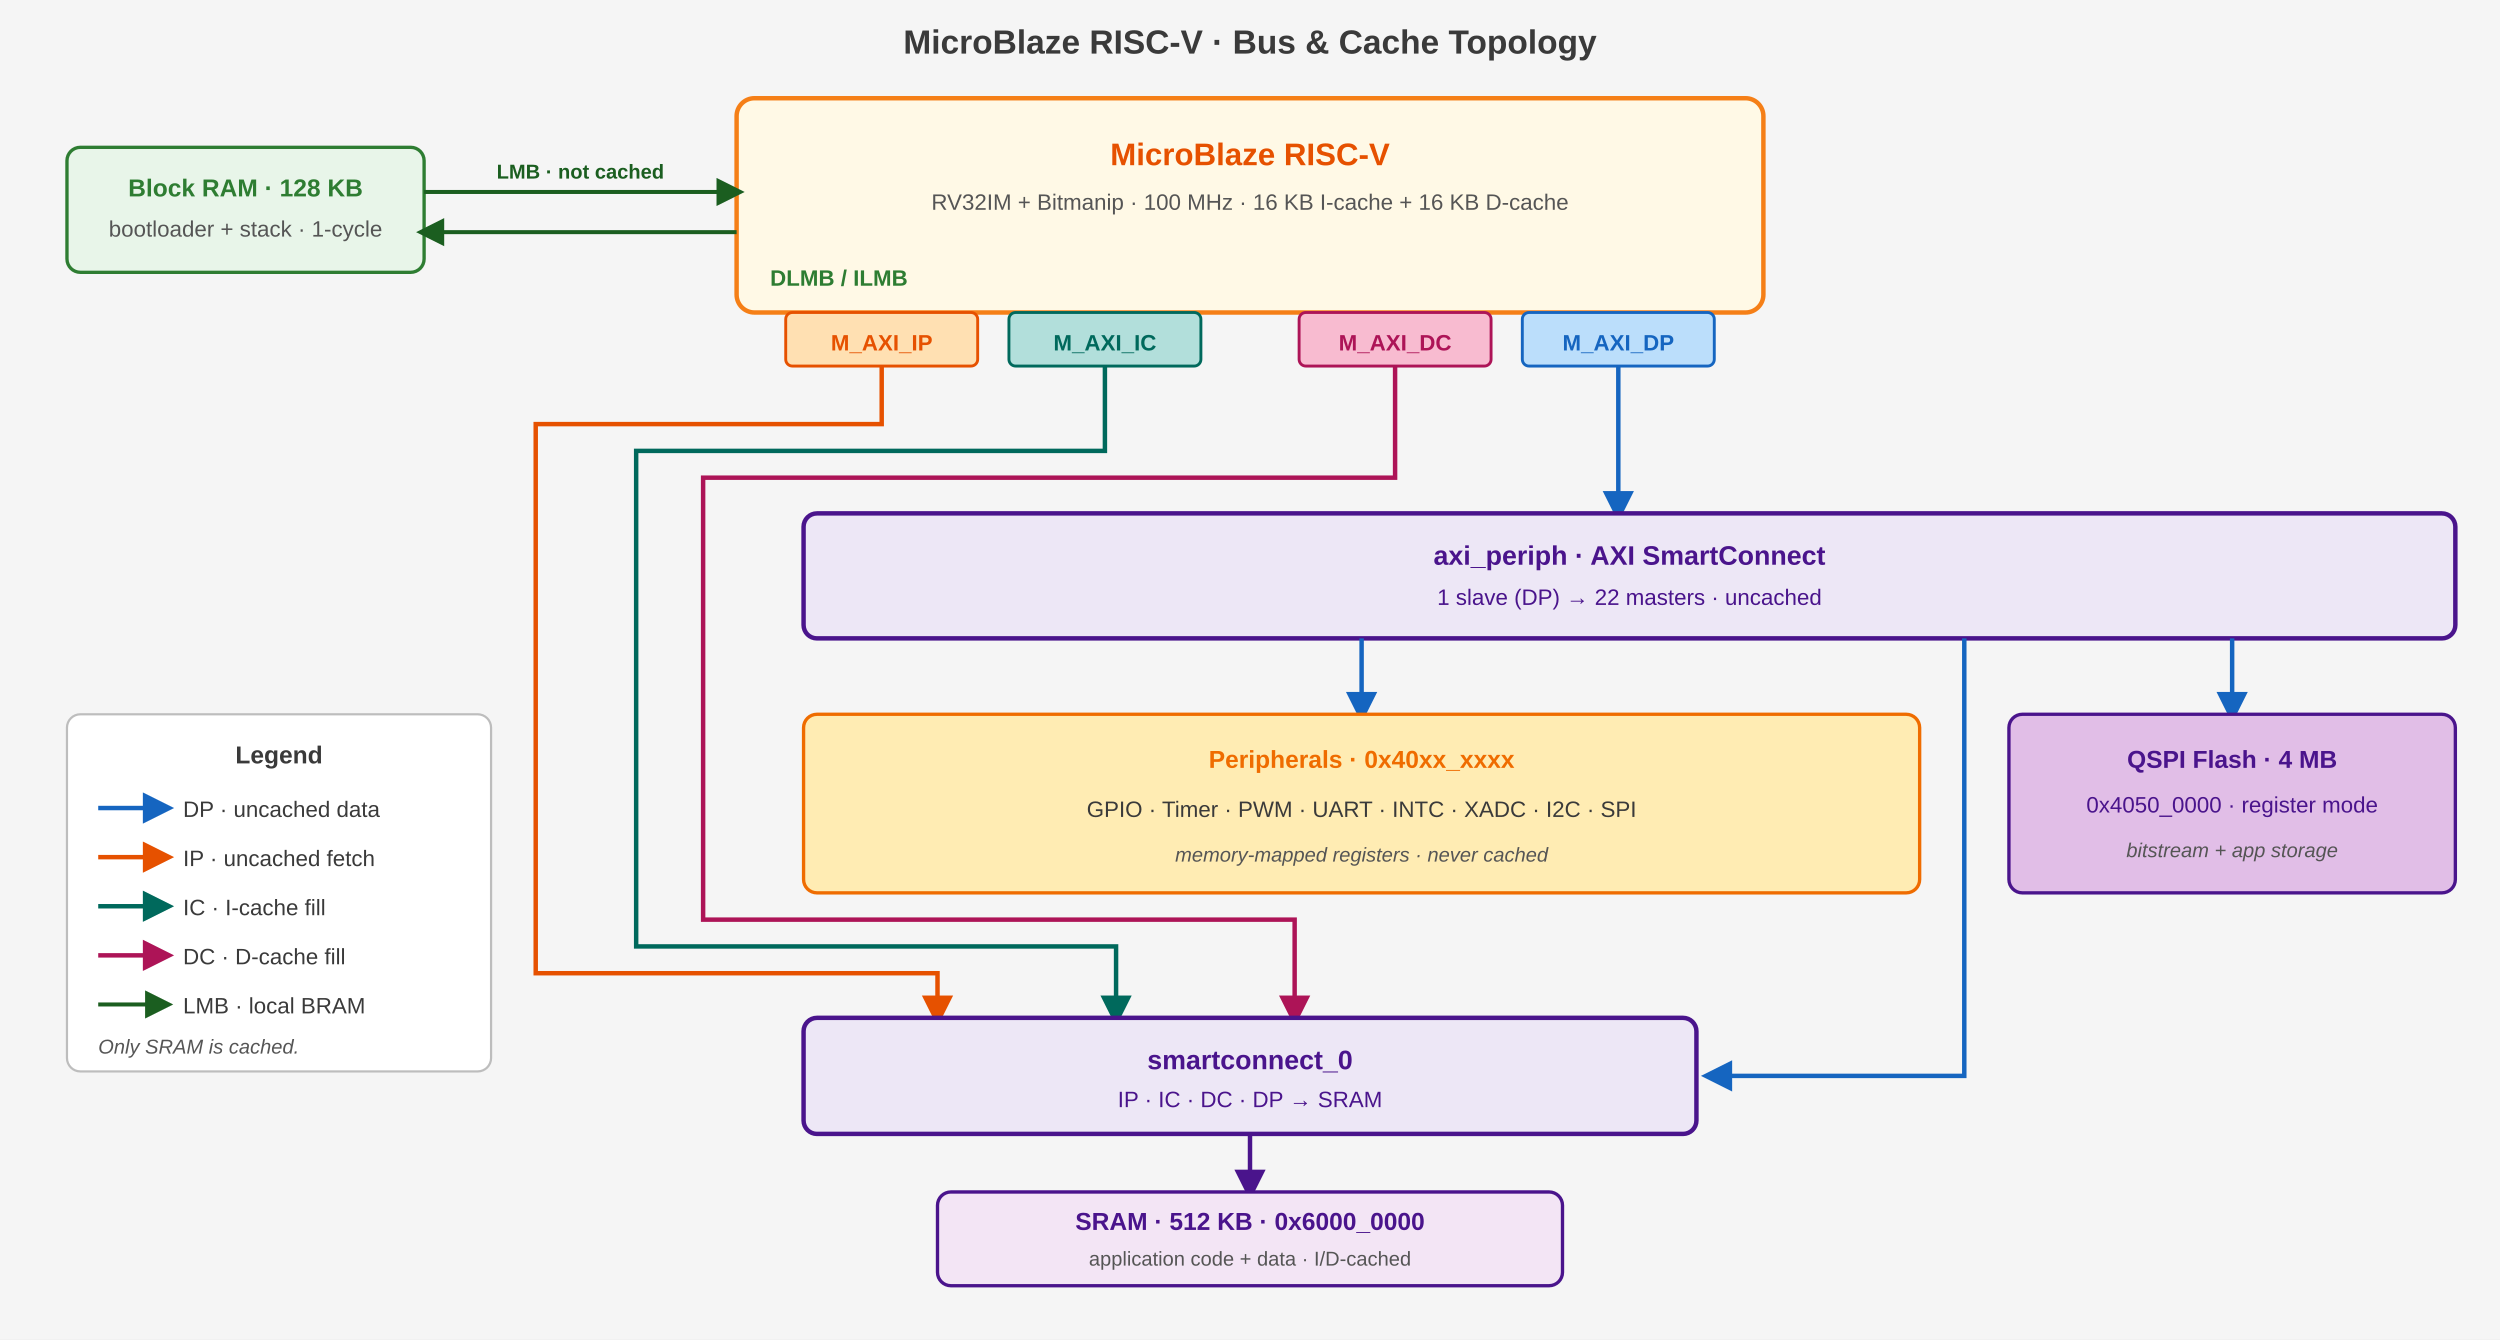
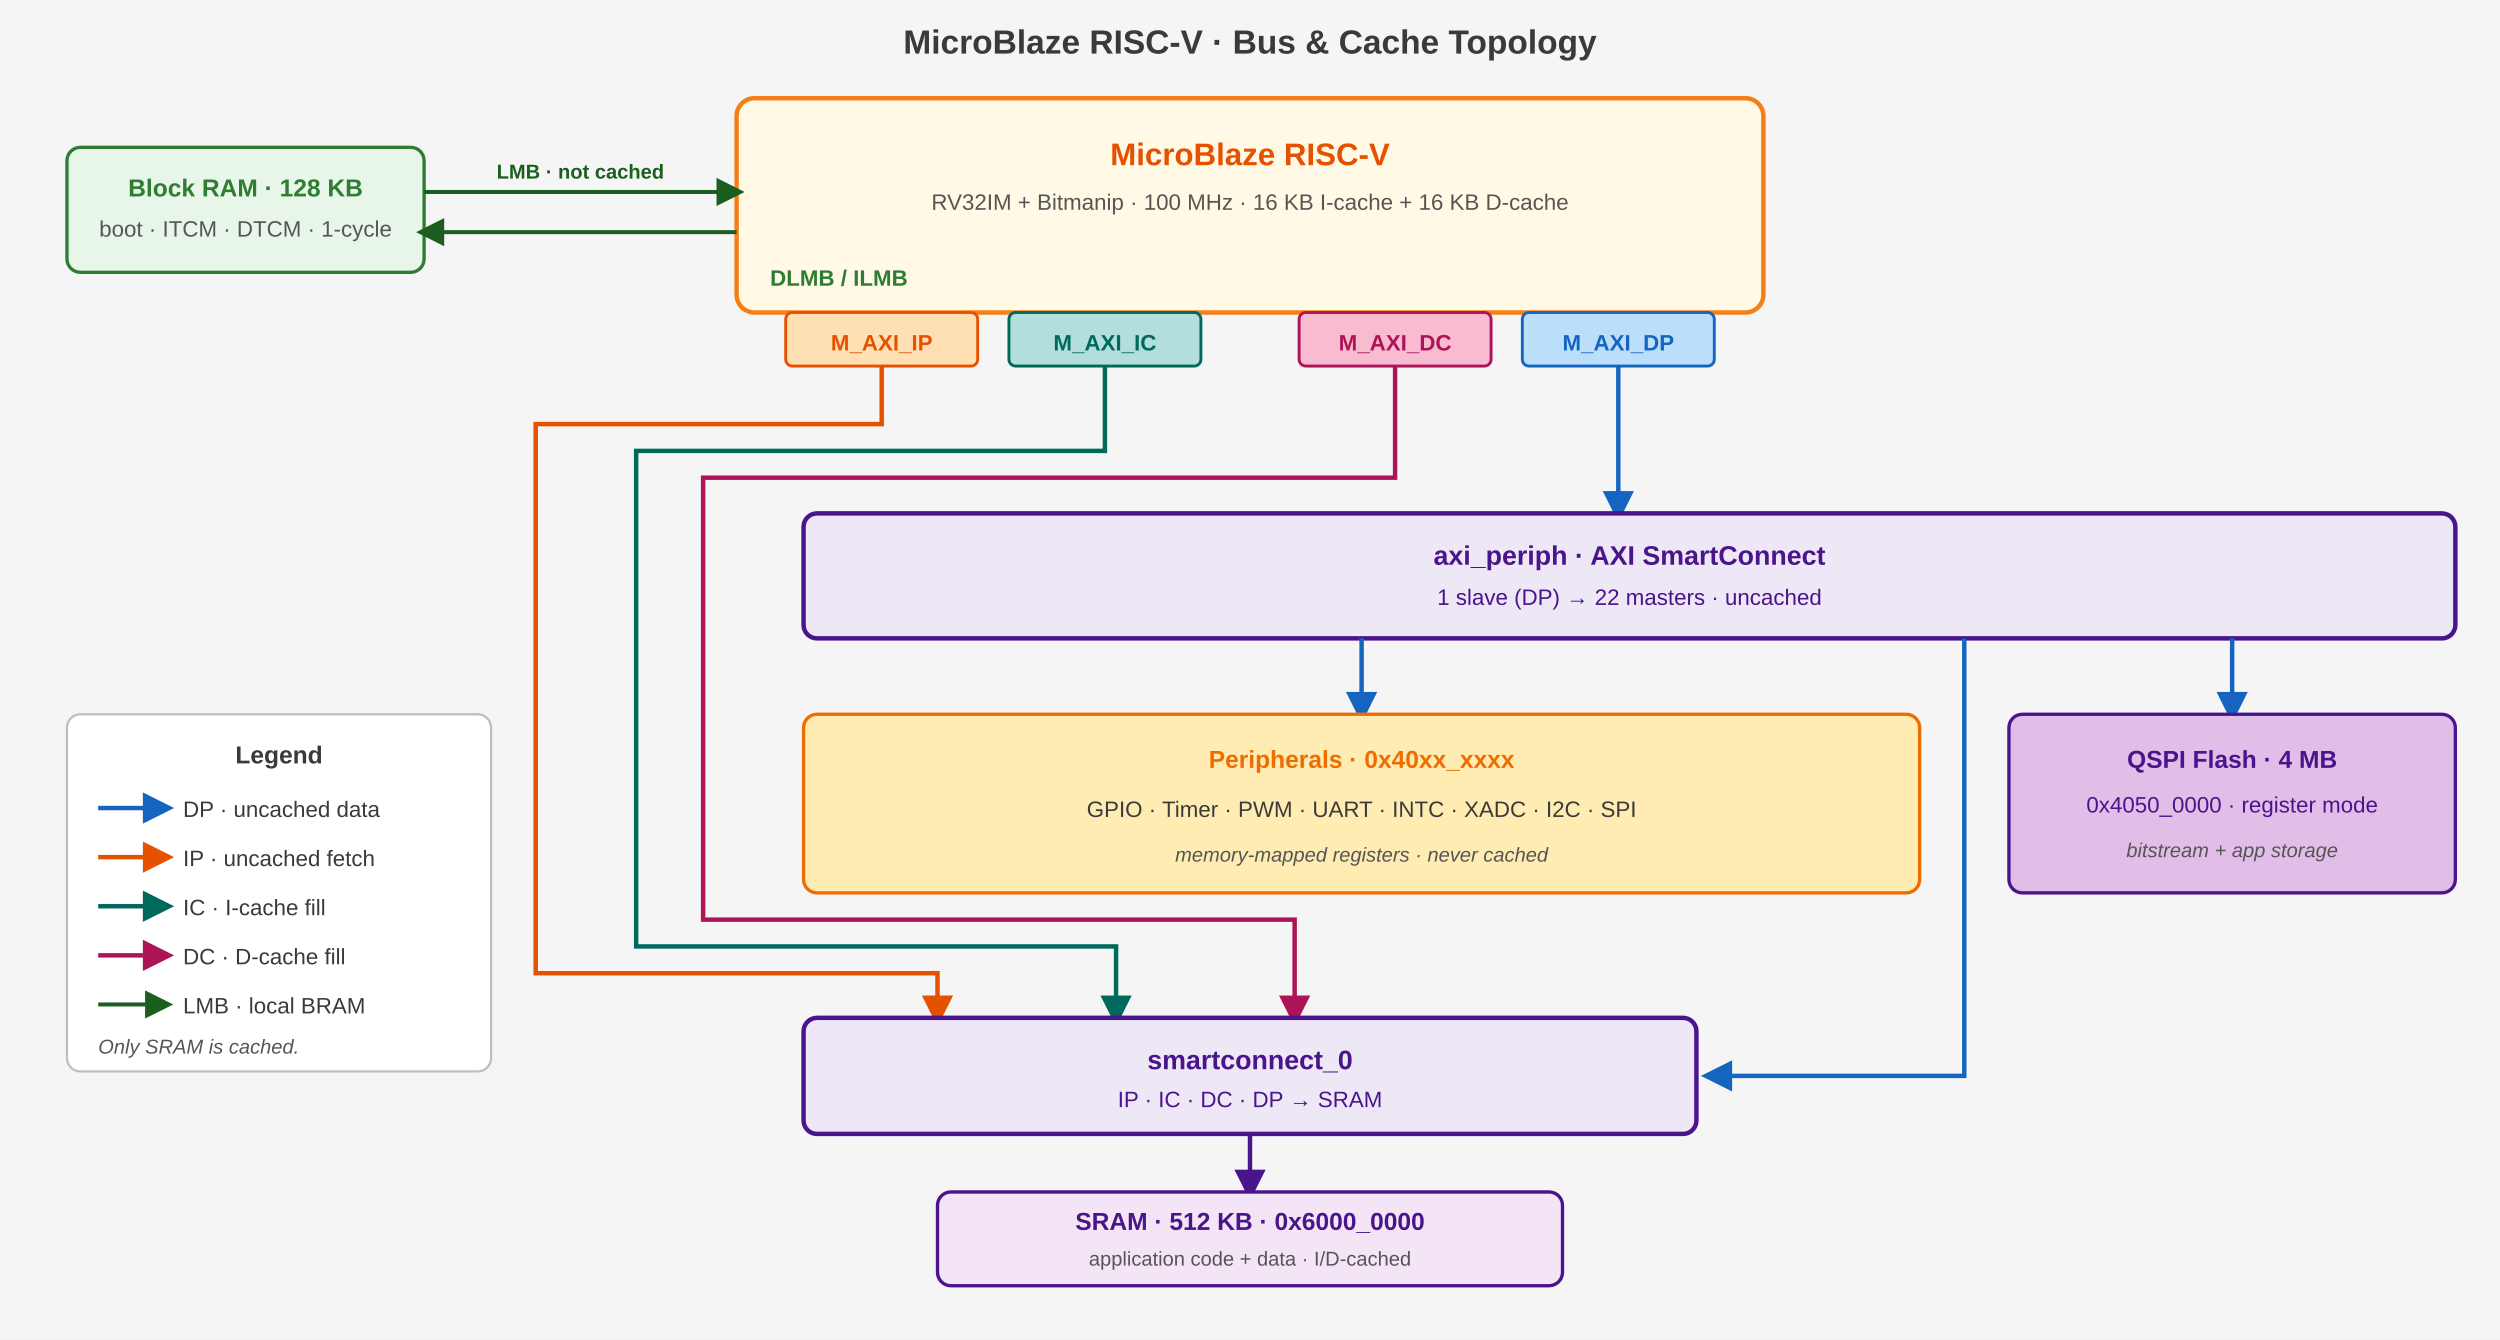
<svg xmlns="http://www.w3.org/2000/svg" width="1120" height="600" font-family="Segoe UI, Arial, sans-serif" font-size="11">
  <defs>
    <marker id="a-dp" markerWidth="7" markerHeight="7" refX="5" refY="3.5" orient="auto">
      <path d="M0,0 L7,3.5 L0,7 z" fill="#1565c0" />
    </marker>
    <marker id="a-ip" markerWidth="7" markerHeight="7" refX="5" refY="3.5" orient="auto">
      <path d="M0,0 L7,3.5 L0,7 z" fill="#e65100" />
    </marker>
    <marker id="a-ic" markerWidth="7" markerHeight="7" refX="5" refY="3.5" orient="auto">
      <path d="M0,0 L7,3.5 L0,7 z" fill="#00695c" />
    </marker>
    <marker id="a-dc" markerWidth="7" markerHeight="7" refX="5" refY="3.5" orient="auto">
      <path d="M0,0 L7,3.5 L0,7 z" fill="#ad1457" />
    </marker>
    <marker id="a-both" markerWidth="7" markerHeight="7" refX="5" refY="3.5" orient="auto">
      <path d="M0,0 L7,3.5 L0,7 z" fill="#4a148c" />
    </marker>
    <marker id="a-lmb" markerWidth="7" markerHeight="7" refX="5" refY="3.5" orient="auto">
      <path d="M0,0 L7,3.5 L0,7 z" fill="#1b5e20" />
    </marker>
  </defs>
  <rect width="1120" height="600" fill="#f5f5f5" />
  <text x="560" y="24" text-anchor="middle" font-weight="bold" font-size="15" fill="#3a3a3a">MicroBlaze RISC-V  ·  Bus &amp; Cache Topology</text>
  <rect x="330" y="44" width="460" height="96" rx="8" fill="#fff9e6" stroke="#f57f17" stroke-width="2" />
  <text x="560" y="74" text-anchor="middle" font-weight="bold" font-size="14" fill="#e65100">MicroBlaze RISC-V</text>
  <text x="560" y="94" text-anchor="middle" fill="#555" font-size="10">RV32IM + Bitmanip · 100 MHz · 16 KB I-cache + 16 KB D-cache</text>
  <text x="345" y="128" fill="#2e7d32" font-weight="bold" font-size="10">DLMB / ILMB</text>
  <rect x="352" y="140" width="86" height="24" rx="3" fill="#ffe0b2" stroke="#e65100" stroke-width="1.3" />
  <text x="395" y="157" text-anchor="middle" font-weight="bold" fill="#e65100" font-size="10">M_AXI_IP</text>
  <rect x="452" y="140" width="86" height="24" rx="3" fill="#b2dfdb" stroke="#00695c" stroke-width="1.3" />
  <text x="495" y="157" text-anchor="middle" font-weight="bold" fill="#00695c" font-size="10">M_AXI_IC</text>
  <rect x="582" y="140" width="86" height="24" rx="3" fill="#f8bbd0" stroke="#ad1457" stroke-width="1.3" />
  <text x="625" y="157" text-anchor="middle" font-weight="bold" fill="#ad1457" font-size="10">M_AXI_DC</text>
  <rect x="682" y="140" width="86" height="24" rx="3" fill="#bbdefb" stroke="#1565c0" stroke-width="1.3" />
  <text x="725" y="157" text-anchor="middle" font-weight="bold" fill="#1565c0" font-size="10">M_AXI_DP</text>
  <rect x="30" y="66" width="160" height="56" rx="6" fill="#e8f5e9" stroke="#2e7d32" stroke-width="1.5" />
  <text x="110" y="88" text-anchor="middle" font-weight="bold" fill="#2e7d32">Block RAM · 128 KB</text>
-   <text x="110" y="106" text-anchor="middle" fill="#555" font-size="10">bootloader + stack · 1-cycle</text>
+   <text x="110" y="106" text-anchor="middle" fill="#555" font-size="10">boot · ITCM · DTCM · 1-cycle</text>
  <line x1="190" y1="86" x2="330" y2="86" stroke="#1b5e20" stroke-width="1.8" marker-end="url(#a-lmb)" />
  <line x1="330" y1="104" x2="190" y2="104" stroke="#1b5e20" stroke-width="1.8" marker-end="url(#a-lmb)" />
  <text x="260" y="80" text-anchor="middle" fill="#1b5e20" font-size="9" font-weight="bold">LMB · not cached</text>
  <line x1="725" y1="164" x2="725" y2="230" stroke="#1565c0" stroke-width="2" marker-end="url(#a-dp)" />
  <rect x="360" y="230" width="740" height="56" rx="6" fill="#ede7f6" stroke="#4a148c" stroke-width="2" />
  <text x="730" y="253" text-anchor="middle" font-weight="bold" fill="#4a148c" font-size="12">axi_periph  ·  AXI SmartConnect</text>
  <text x="730" y="271" text-anchor="middle" fill="#4a148c" font-size="10">1 slave (DP) → 22 masters · uncached</text>
  <line x1="610" y1="286" x2="610" y2="320" stroke="#1565c0" stroke-width="2" marker-end="url(#a-dp)" />
  <line x1="1000" y1="286" x2="1000" y2="320" stroke="#1565c0" stroke-width="2" marker-end="url(#a-dp)" />
  <rect x="360" y="320" width="500" height="80" rx="6" fill="#ffecb3" stroke="#ef6c00" stroke-width="1.5" />
  <text x="610" y="344" text-anchor="middle" font-weight="bold" fill="#ef6c00">Peripherals · 0x40xx_xxxx</text>
  <text x="610" y="366" text-anchor="middle" fill="#3a3a3a" font-size="10">GPIO · Timer · PWM · UART · INTC · XADC · I2C · SPI</text>
  <text x="610" y="386" text-anchor="middle" fill="#555" font-size="9" font-style="italic">memory-mapped registers · never cached</text>
  <rect x="900" y="320" width="200" height="80" rx="6" fill="#e1bee7" stroke="#4a148c" stroke-width="1.5" />
  <text x="1000" y="344" text-anchor="middle" font-weight="bold" fill="#4a148c">QSPI Flash · 4 MB</text>
  <text x="1000" y="364" text-anchor="middle" fill="#4a148c" font-size="10">0x4050_0000 · register mode</text>
  <text x="1000" y="384" text-anchor="middle" fill="#555" font-size="9" font-style="italic">bitstream + app storage</text>
  <polyline points="395,164 395,190 240,190 240,436 420,436 420,456" fill="none" stroke="#e65100" stroke-width="2" stroke-linejoin="miter" marker-end="url(#a-ip)" />
  <polyline points="495,164 495,202 285,202 285,424 500,424 500,456" fill="none" stroke="#00695c" stroke-width="2" stroke-linejoin="miter" marker-end="url(#a-ic)" />
  <polyline points="625,164 625,214 315,214 315,412 580,412 580,456" fill="none" stroke="#ad1457" stroke-width="2" stroke-linejoin="miter" marker-end="url(#a-dc)" />
  <polyline points="880,286 880,482 766,482" fill="none" stroke="#1565c0" stroke-width="2" stroke-linejoin="miter" marker-end="url(#a-dp)" />
  <rect x="360" y="456" width="400" height="52" rx="6" fill="#ede7f6" stroke="#4a148c" stroke-width="2" />
  <text x="560" y="479" text-anchor="middle" font-weight="bold" fill="#4a148c" font-size="12">smartconnect_0</text>
  <text x="560" y="496" text-anchor="middle" fill="#4a148c" font-size="10">IP · IC · DC · DP  →  SRAM</text>
  <line x1="560" y1="508" x2="560" y2="534" stroke="#4a148c" stroke-width="2" marker-end="url(#a-both)" />
  <rect x="420" y="534" width="280" height="42" rx="6" fill="#f3e5f5" stroke="#4a148c" stroke-width="1.5" />
  <text x="560" y="551" text-anchor="middle" font-weight="bold" fill="#4a148c" font-size="11">SRAM · 512 KB · 0x6000_0000</text>
  <text x="560" y="567" text-anchor="middle" fill="#555" font-size="9">application code + data · I/D-cached</text>
  <rect x="30" y="320" width="190" height="160" rx="6" fill="#ffffff" stroke="#bdbdbd" stroke-width="1" />
  <text x="125" y="342" text-anchor="middle" font-weight="bold" fill="#3a3a3a">Legend</text>
  <line x1="44" y1="362" x2="74" y2="362" stroke="#1565c0" stroke-width="2" marker-end="url(#a-dp)" />
  <text x="82" y="366" fill="#3a3a3a" font-size="10">DP · uncached data</text>
  <line x1="44" y1="384" x2="74" y2="384" stroke="#e65100" stroke-width="2" marker-end="url(#a-ip)" />
  <text x="82" y="388" fill="#3a3a3a" font-size="10">IP · uncached fetch</text>
  <line x1="44" y1="406" x2="74" y2="406" stroke="#00695c" stroke-width="2" marker-end="url(#a-ic)" />
  <text x="82" y="410" fill="#3a3a3a" font-size="10">IC · I-cache fill</text>
  <line x1="44" y1="428" x2="74" y2="428" stroke="#ad1457" stroke-width="2" marker-end="url(#a-dc)" />
  <text x="82" y="432" fill="#3a3a3a" font-size="10">DC · D-cache fill</text>
  <line x1="44" y1="450" x2="74" y2="450" stroke="#1b5e20" stroke-width="1.8" marker-end="url(#a-lmb)" />
  <text x="82" y="454" fill="#3a3a3a" font-size="10">LMB · local BRAM</text>
  <text x="44" y="472" fill="#555" font-size="9" font-style="italic">Only SRAM is cached.</text>
</svg>
